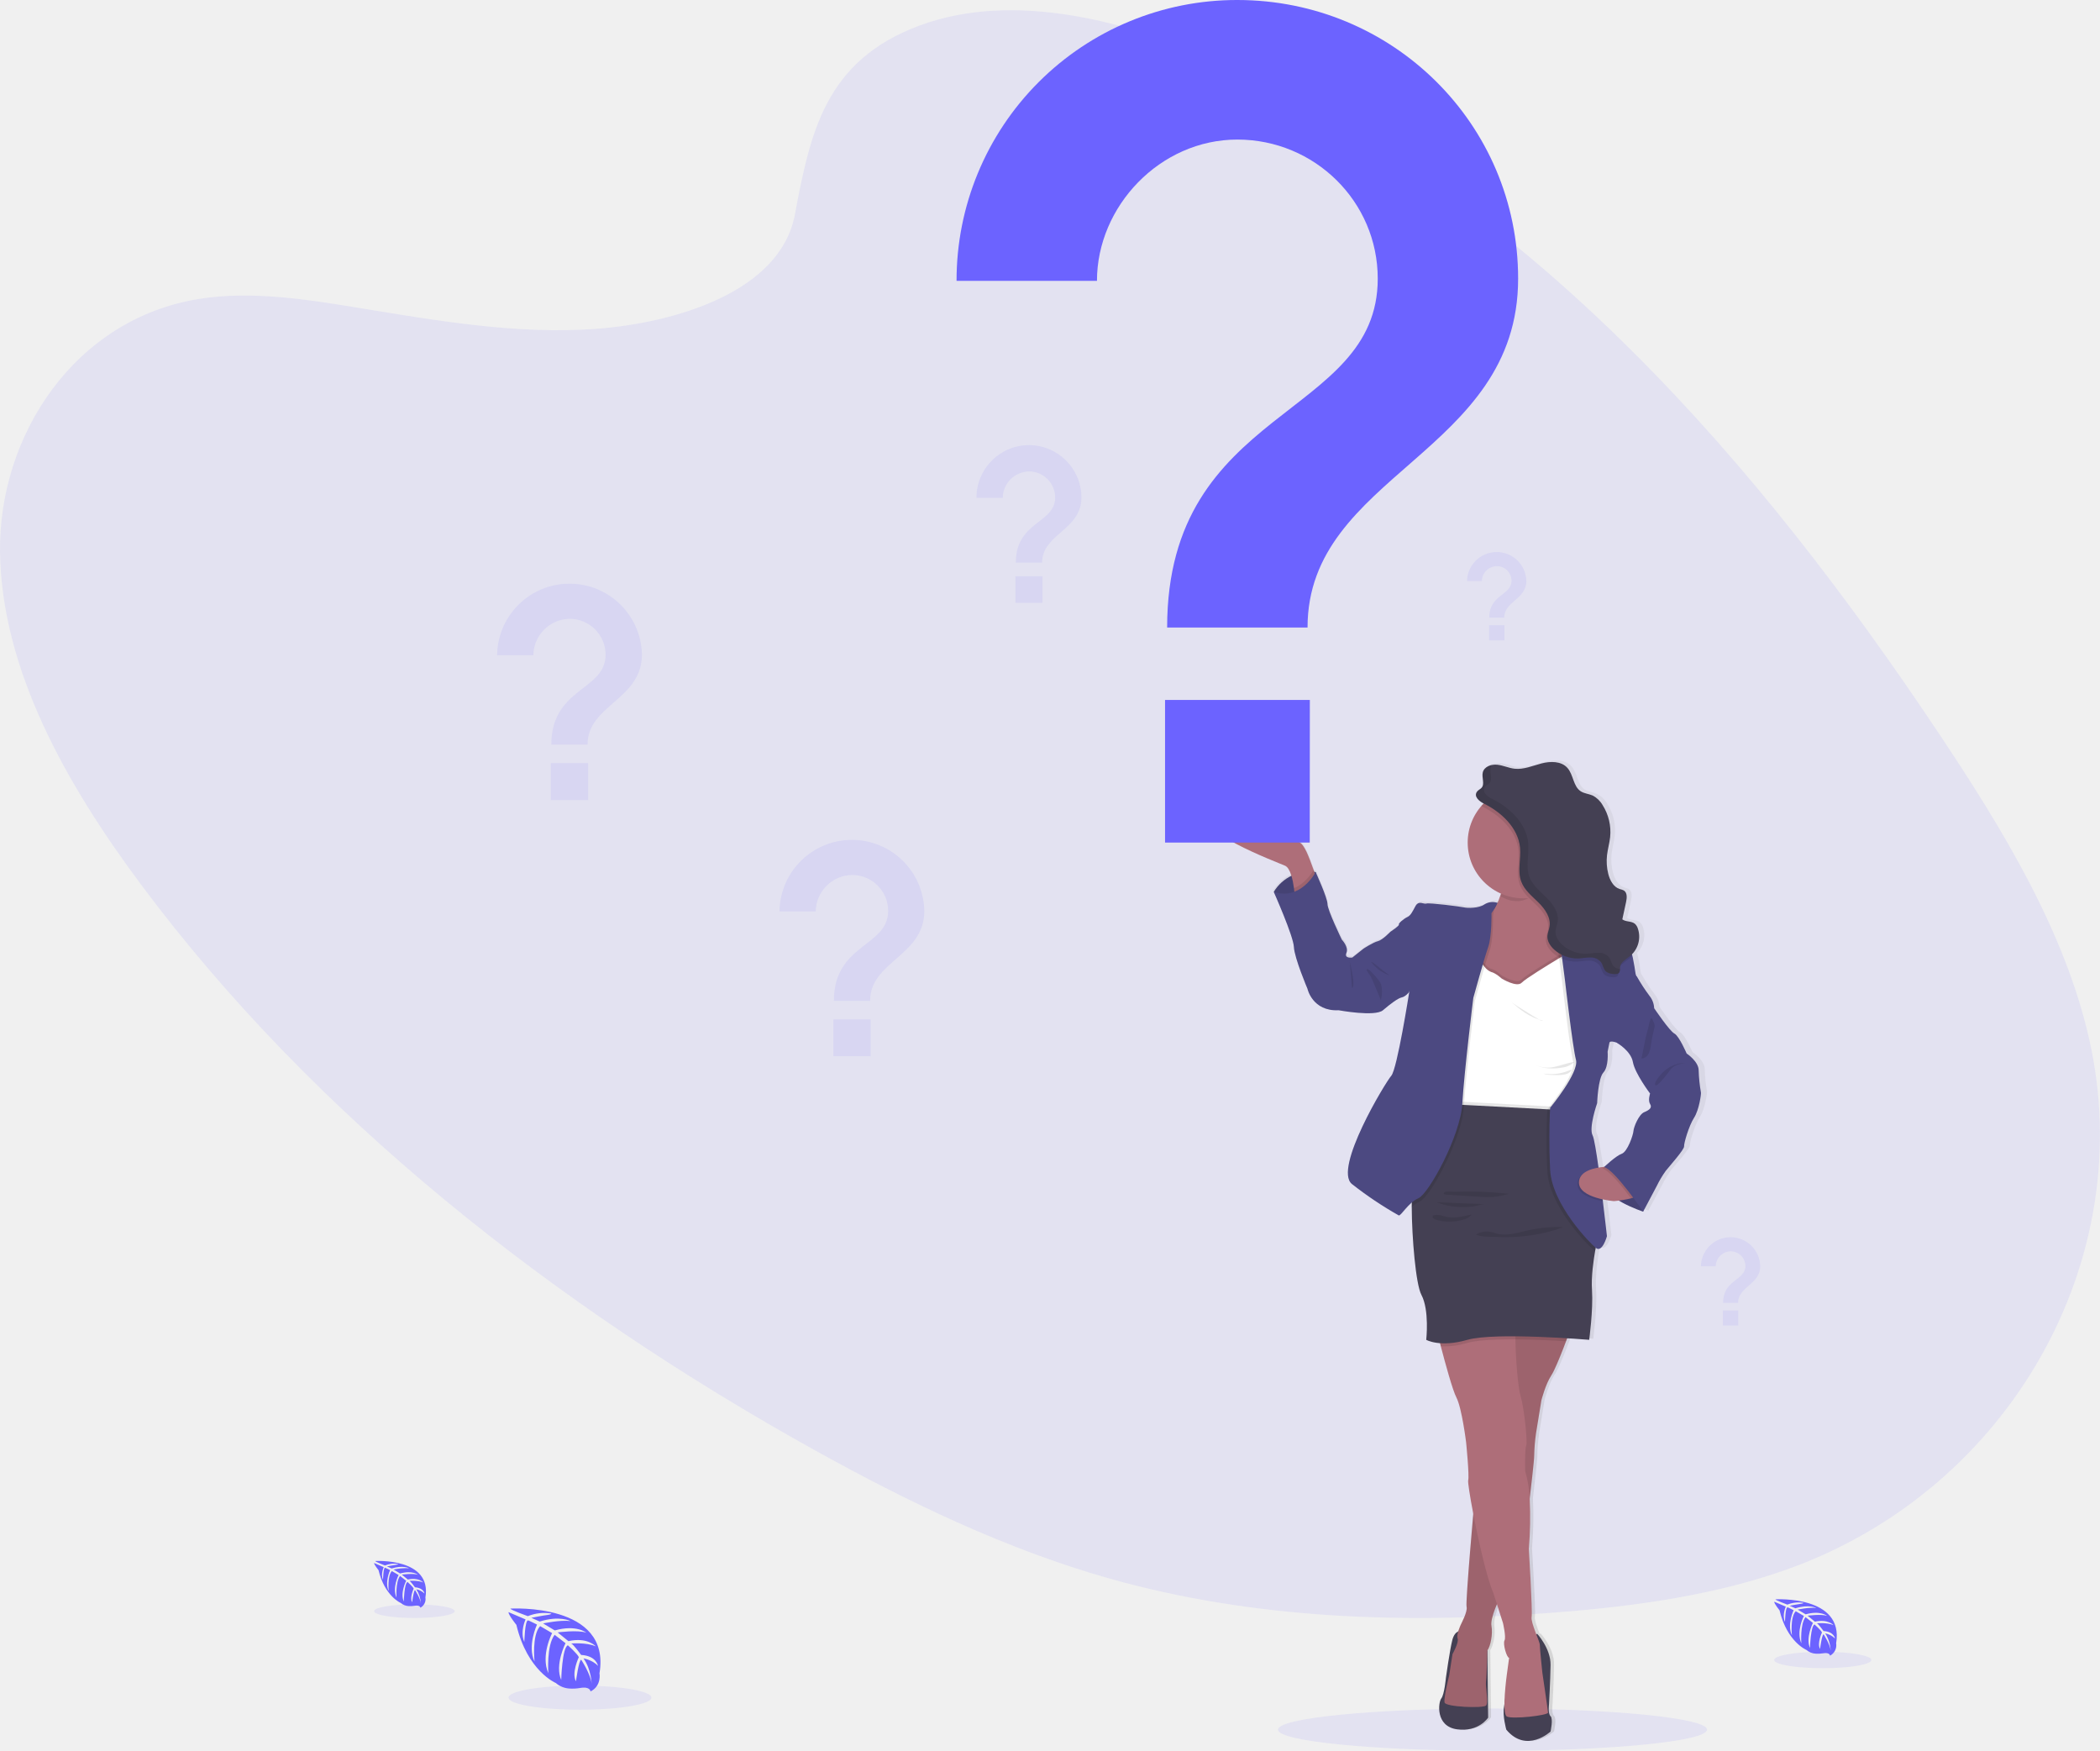
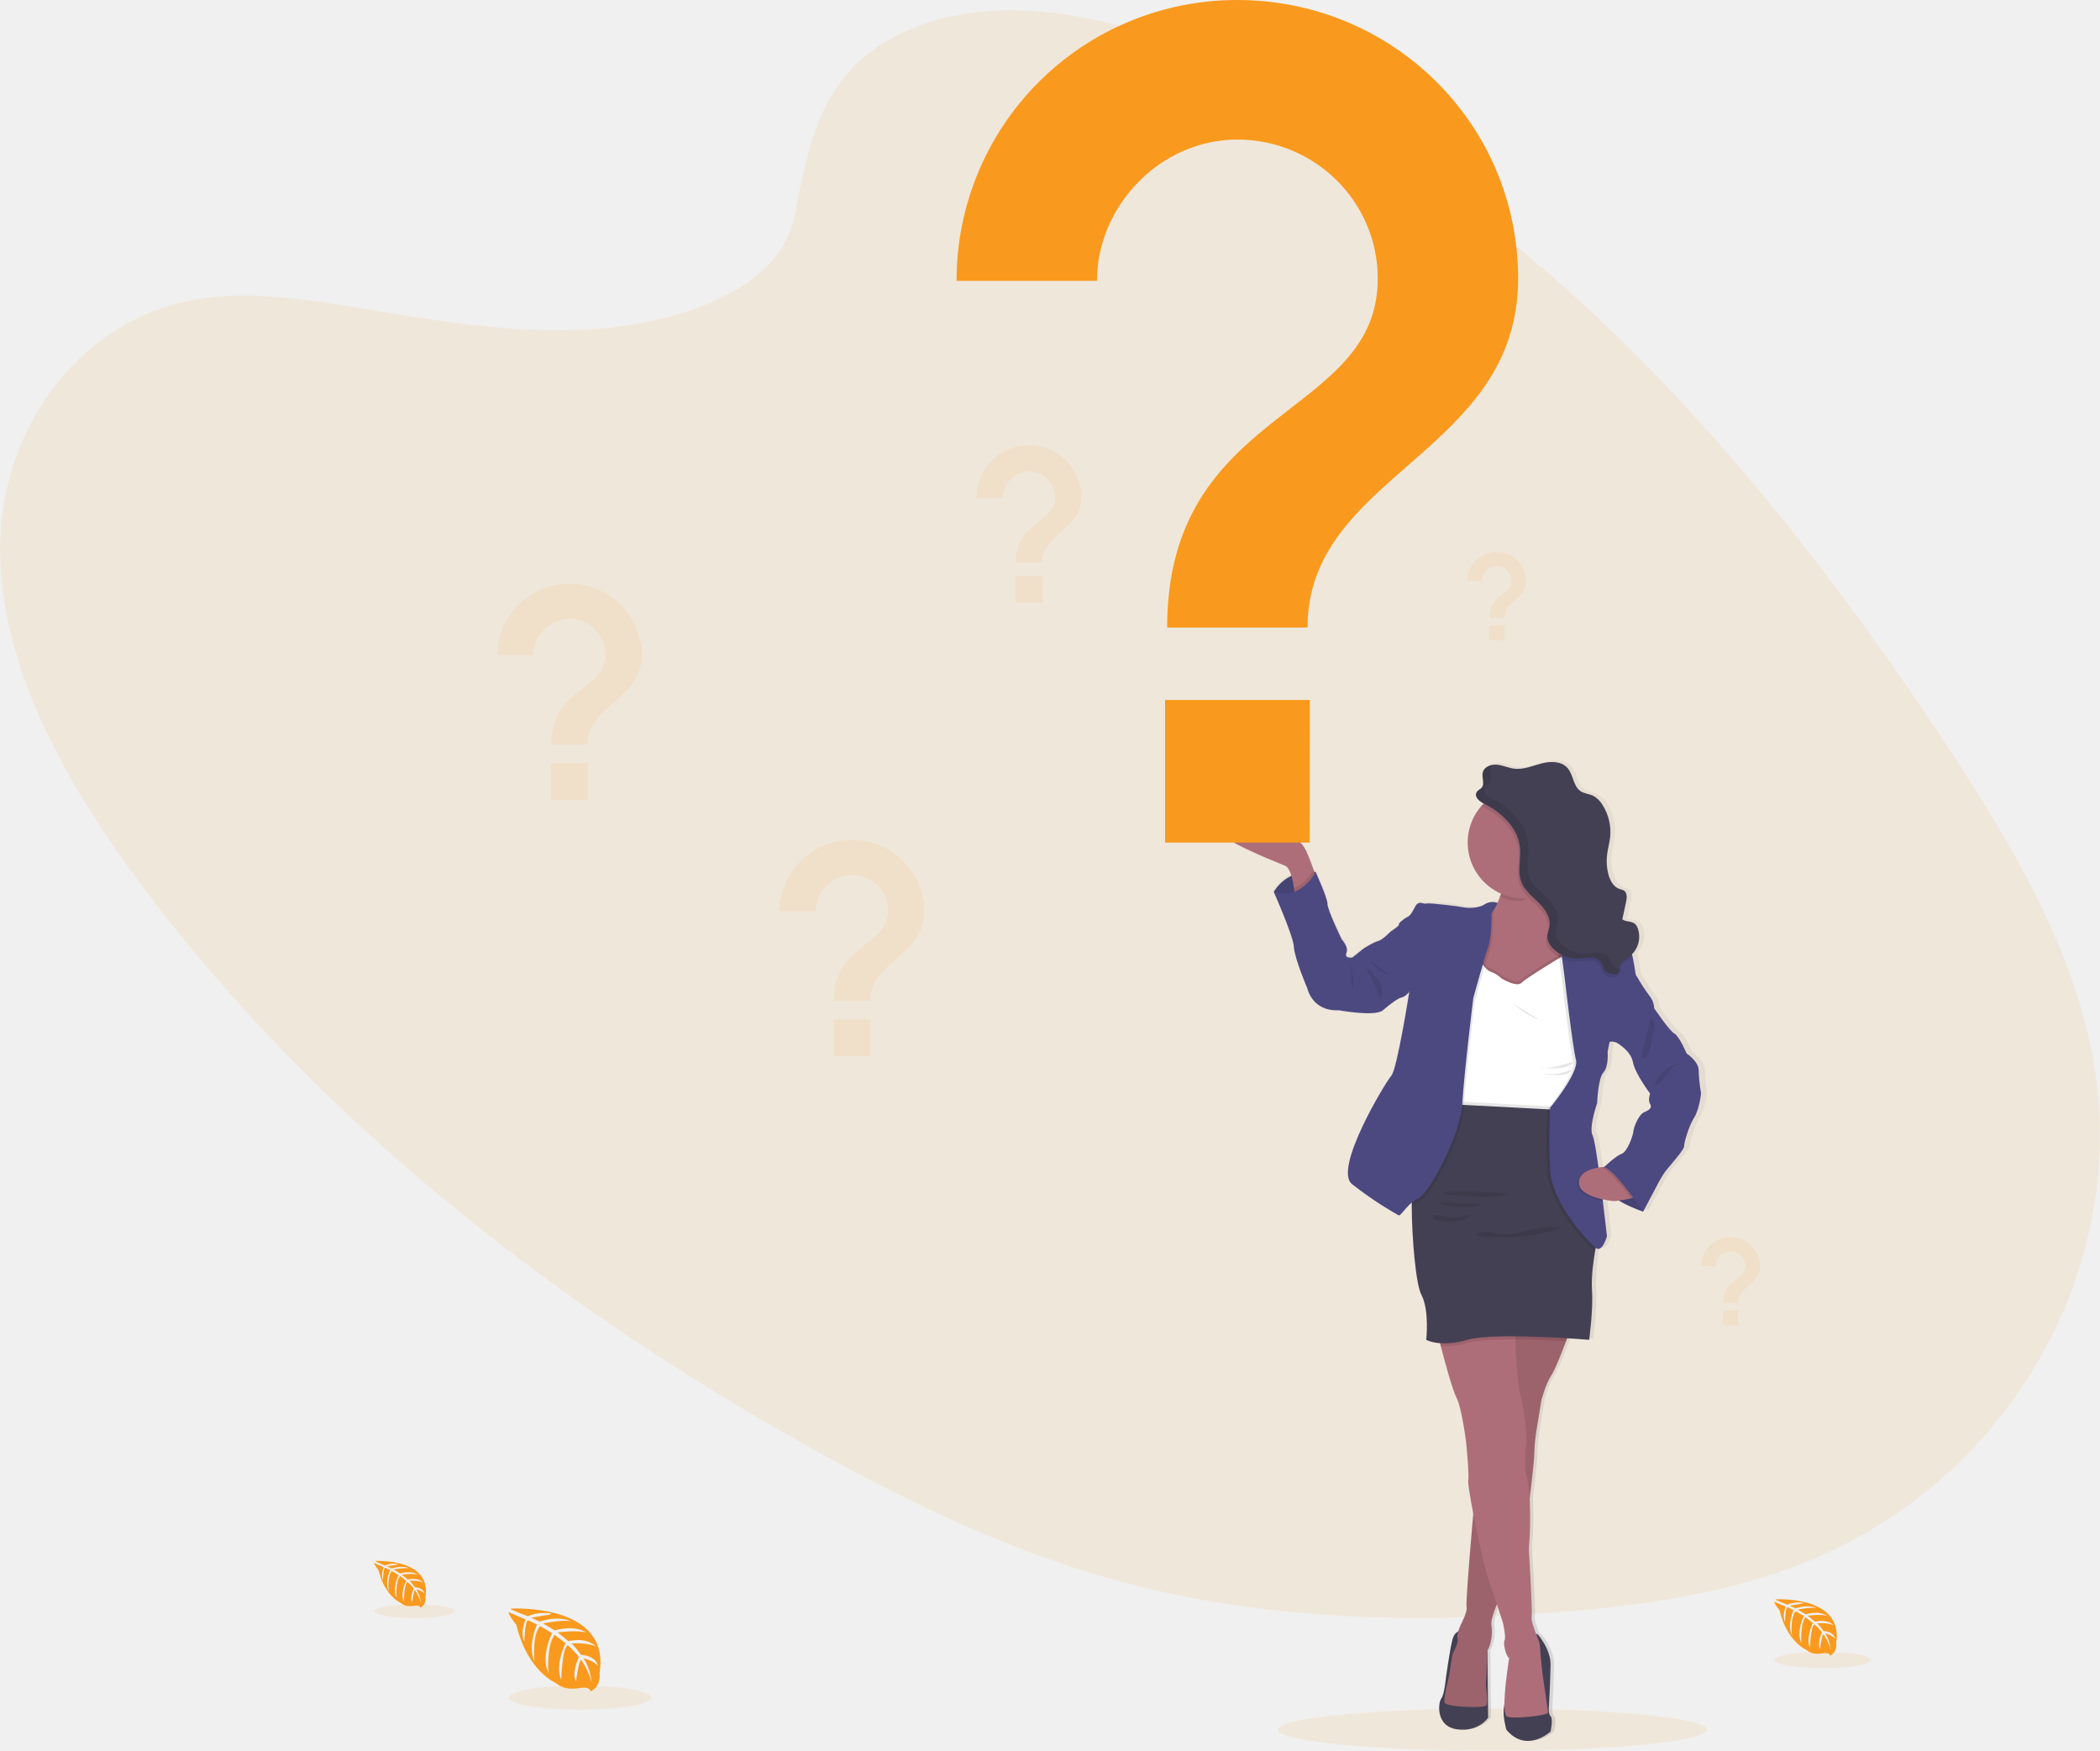
<svg xmlns="http://www.w3.org/2000/svg" id="869a981d-5394-490d-9104-6940aaebaf2b" data-name="Layer 1" width="1003.92" height="836.78" viewBox="0 0 1003.92 836.78">
  <defs>
    <linearGradient id="aaa84376-7da2-49a5-964f-b58018dda0eb" x1="795.24" y1="863.66" x2="795.24" y2="394.91" gradientUnits="userSpaceOnUse">
      <stop offset="0" stop-color="gray" stop-opacity="0.25" />
      <stop offset="0.54" stop-color="gray" stop-opacity="0.12" />
      <stop offset="1" stop-color="gray" stop-opacity="0.1" />
    </linearGradient>
  </defs>
-   <ellipse cx="713.5" cy="826.66" rx="102.56" ry="10.11" fill="#6c63ff" opacity="0.1" />
-   <path d="M537.57,43.85c45.17-16.79,100.16-2.35,147.12,18.71C832.18,128.72,939.63,254.31,1025,382.26c30.91,46.33,60.27,94.7,71.89,146.42,23.66,105.27-38.05,214.25-143,252.44-35.69,13-74.9,18.33-114.17,21.3-69.83,5.29-142.13,3.19-211.4-16.4-49.4-14-96.13-36.52-140.95-61.4C362.2,655.1,247.89,564.82,165.58,454.54c-36.1-48.37-66.64-102.9-67.52-158.71s35.49-111.89,95.33-121.38c24.74-3.92,50.91.16,76.44,4.36,37.59,6.19,75.69,12.7,112.85,10C421.07,186,471,171,478,134.35,485.41,95,492.46,60.62,537.57,43.85Z" transform="translate(-98.04 -31.61)" fill="#6c63ff" opacity="0.1" />
-   <path d="M342.06,800.42s48.26-2.91,42.57,30.91c0,0,1.13,6-4.29,8.69,0,0-.08-2.51-4.95-1.66a21.8,21.8,0,0,1-5.24.26,10.93,10.93,0,0,1-6.41-2.65h0s-13.57-5.6-18.84-27.78c0,0-3.91-4.83-3.75-6.08l8.14,3.48s-2.78,5.88-.59,10.76c0,0,.26-10.54,1.83-10.3.31.05,4.23,2,4.23,2s-4.79,10.23-1.18,17.67c0,0-1.37-12.61,2.67-16.93l5.74,3.35s-5.6,10.57-1.8,19.19c0,0-1-13.23,3-18.38l5.2,4s-5.26,10.42-2.05,17.58c0,0,.41-15.41,3.17-16.57,0,0,4.55,4,5.24,5.66,0,0-3.6,7.56-1.37,11.55,0,0,1.37-10.26,2.5-10.31,0,0,4.52,6.8,5,11.46,0,0-.2-6.93-3.91-12.11,0,0,4.38.75,6.94,3.59,0,0-.71-4.81-8.05-5.23,0,0-3.74-5.15-4.75-5.47,0,0,7.31-.61,11.74,1.36,0,0-3.9-4.54-13.08-2.48l-5.13-4.18s9.63-1.32,13.7.14c0,0-4.69-4-15.08-1.09l-5.58-3.34s8.2-1.77,13.09-1.13c0,0-5.16-2.78-14.73.23l-4-1.79s6-1.18,7.77-1.37,1.85-.67,1.85-.67a20.82,20.82,0,0,0-11.29,1.25S341.91,801,342.06,800.42Z" transform="translate(-98.04 -31.61)" fill="#6c63ff" />
-   <ellipse cx="277.26" cy="811.36" rx="34.16" ry="5.77" fill="#6c63ff" opacity="0.1" />
-   <path d="M277.41,777.67s27.21-1.64,24,17.43A4.63,4.63,0,0,1,299,800s-.05-1.41-2.79-.93a12.13,12.13,0,0,1-2.95.14,6.06,6.06,0,0,1-3.62-1.49h0S282,794.55,279,782.05c0,0-2.2-2.73-2.12-3.43l4.6,2s-1.57,3.32-.34,6.07c0,0,.15-5.95,1-5.81.18,0,2.39,1.15,2.39,1.15s-2.7,5.77-.66,10c0,0-.78-7.11,1.5-9.55l3.23,1.89s-3.15,6-1,10.82c0,0-.55-7.46,1.69-10.36l2.93,2.28s-3,5.87-1.15,9.91c0,0,.23-8.69,1.79-9.34,0,0,2.56,2.26,2.95,3.19,0,0-2,4.26-.77,6.51,0,0,.77-5.78,1.41-5.81,0,0,2.55,3.83,2.81,6.46a14,14,0,0,0-2.2-6.83,7.63,7.63,0,0,1,3.91,2s-.39-2.71-4.54-2.95c0,0-2.11-2.91-2.67-3.08,0,0,4.12-.35,6.62.76,0,0-2.2-2.56-7.38-1.4l-2.89-2.36s5.43-.74,7.73.08c0,0-2.65-2.26-8.51-.61l-3.14-1.89a28.57,28.57,0,0,1,7.37-.63s-2.9-1.57-8.3.13l-2.25-1s3.39-.67,4.38-.77,1.05-.38,1.05-.38a11.79,11.79,0,0,0-6.37.71S277.33,778,277.41,777.67Z" transform="translate(-98.04 -31.61)" fill="#6c63ff" />
-   <ellipse cx="198.11" cy="770.04" rx="19.26" ry="3.26" fill="#6c63ff" opacity="0.1" />
-   <path d="M946.82,796s32.85-2,29,21a5.64,5.64,0,0,1-2.92,5.92s-.06-1.71-3.37-1.13a14.81,14.81,0,0,1-3.57.17,7.35,7.35,0,0,1-4.36-1.8h0s-9.24-3.81-12.83-18.91c0,0-2.66-3.29-2.55-4.13l5.54,2.36s-1.89,4-.4,7.33c0,0,.18-7.18,1.24-7,.22,0,2.88,1.38,2.88,1.38s-3.26,7-.8,12c0,0-.93-8.58,1.82-11.52l3.9,2.27s-3.81,7.2-1.22,13.07c0,0-.67-9,2-12.51l3.54,2.76s-3.58,7.09-1.4,12c0,0,.29-10.48,2.17-11.28,0,0,3.09,2.73,3.56,3.85,0,0-2.45,5.15-.93,7.87,0,0,.93-7,1.7-7,0,0,3.08,4.63,3.4,7.8a16.81,16.81,0,0,0-2.65-8.24,9.29,9.29,0,0,1,4.72,2.44s-.48-3.27-5.49-3.56c0,0-2.54-3.51-3.22-3.72,0,0,5-.42,8,.92,0,0-2.66-3.08-8.91-1.68l-3.49-2.85s6.55-.9,9.33.09c0,0-3.2-2.73-10.27-.74l-3.8-2.27s5.58-1.2,8.91-.77c0,0-3.51-1.89-10,.16l-2.72-1.22s4.09-.81,5.29-.93,1.26-.46,1.26-.46a14.2,14.2,0,0,0-7.68.85S946.72,796.38,946.82,796Z" transform="translate(-98.04 -31.61)" fill="#6c63ff" />
-   <ellipse cx="871.4" cy="793.36" rx="23.25" ry="3.93" fill="#6c63ff" opacity="0.1" />
+   <ellipse cx="713.5" cy="826.66" rx="102.56" ry="10.11" fill="#f99a1e" opacity="0.1" />
+   <path d="M537.57,43.85c45.17-16.79,100.16-2.35,147.12,18.71C832.18,128.72,939.63,254.31,1025,382.26c30.91,46.33,60.27,94.7,71.89,146.42,23.66,105.27-38.05,214.25-143,252.44-35.69,13-74.9,18.33-114.17,21.3-69.83,5.29-142.13,3.19-211.4-16.4-49.4-14-96.13-36.52-140.95-61.4C362.2,655.1,247.89,564.82,165.58,454.54c-36.1-48.37-66.64-102.9-67.52-158.71s35.49-111.89,95.33-121.38c24.74-3.92,50.91.16,76.44,4.36,37.59,6.19,75.69,12.7,112.85,10C421.07,186,471,171,478,134.35,485.41,95,492.46,60.62,537.57,43.85Z" transform="translate(-98.04 -31.61)" fill="#f99a1e" opacity="0.1" />
+   <path d="M342.06,800.42s48.26-2.91,42.57,30.91c0,0,1.13,6-4.29,8.69,0,0-.08-2.51-4.95-1.66a21.8,21.8,0,0,1-5.24.26,10.93,10.93,0,0,1-6.41-2.65h0s-13.57-5.6-18.84-27.78c0,0-3.91-4.83-3.75-6.08l8.14,3.48s-2.78,5.88-.59,10.76c0,0,.26-10.54,1.83-10.3.31.05,4.23,2,4.23,2s-4.79,10.23-1.18,17.67c0,0-1.37-12.61,2.67-16.93l5.74,3.35s-5.6,10.57-1.8,19.19c0,0-1-13.23,3-18.38l5.2,4s-5.26,10.42-2.05,17.58c0,0,.41-15.41,3.17-16.57,0,0,4.55,4,5.24,5.66,0,0-3.6,7.56-1.37,11.55,0,0,1.37-10.26,2.5-10.31,0,0,4.52,6.8,5,11.46,0,0-.2-6.93-3.91-12.11,0,0,4.38.75,6.94,3.59,0,0-.71-4.81-8.05-5.23,0,0-3.74-5.15-4.75-5.47,0,0,7.31-.61,11.74,1.36,0,0-3.9-4.54-13.08-2.48l-5.13-4.18s9.63-1.32,13.7.14c0,0-4.69-4-15.08-1.09l-5.58-3.34s8.2-1.77,13.09-1.13c0,0-5.16-2.78-14.73.23l-4-1.79s6-1.18,7.77-1.37,1.85-.67,1.85-.67a20.82,20.82,0,0,0-11.29,1.25S341.91,801,342.06,800.42Z" transform="translate(-98.04 -31.61)" fill="#f99a1e" />
+   <ellipse cx="277.26" cy="811.36" rx="34.16" ry="5.77" fill="#f99a1e" opacity="0.1" />
+   <path d="M277.41,777.67s27.21-1.64,24,17.43A4.63,4.63,0,0,1,299,800s-.05-1.41-2.79-.93a12.13,12.13,0,0,1-2.95.14,6.06,6.06,0,0,1-3.62-1.49h0S282,794.55,279,782.05c0,0-2.2-2.73-2.12-3.43l4.6,2s-1.57,3.32-.34,6.07c0,0,.15-5.95,1-5.81.18,0,2.39,1.15,2.39,1.15s-2.7,5.77-.66,10c0,0-.78-7.11,1.5-9.55l3.23,1.89s-3.15,6-1,10.82c0,0-.55-7.46,1.69-10.36l2.93,2.28s-3,5.87-1.15,9.91c0,0,.23-8.69,1.79-9.34,0,0,2.56,2.26,2.95,3.19,0,0-2,4.26-.77,6.51,0,0,.77-5.78,1.41-5.81,0,0,2.55,3.83,2.81,6.46a14,14,0,0,0-2.2-6.83,7.63,7.63,0,0,1,3.91,2s-.39-2.71-4.54-2.95c0,0-2.11-2.91-2.67-3.08,0,0,4.12-.35,6.62.76,0,0-2.2-2.56-7.38-1.4l-2.89-2.36s5.43-.74,7.73.08c0,0-2.65-2.26-8.51-.61l-3.14-1.89a28.57,28.57,0,0,1,7.37-.63s-2.9-1.57-8.3.13l-2.25-1s3.39-.67,4.38-.77,1.05-.38,1.05-.38a11.79,11.79,0,0,0-6.37.71S277.33,778,277.41,777.67Z" transform="translate(-98.04 -31.61)" fill="#f99a1e" />
+   <ellipse cx="198.11" cy="770.04" rx="19.26" ry="3.26" fill="#f99a1e" opacity="0.1" />
+   <path d="M946.82,796s32.85-2,29,21a5.64,5.64,0,0,1-2.92,5.92s-.06-1.71-3.37-1.13a14.81,14.81,0,0,1-3.57.17,7.35,7.35,0,0,1-4.36-1.8h0s-9.24-3.81-12.83-18.91c0,0-2.66-3.29-2.55-4.13l5.54,2.36s-1.89,4-.4,7.33c0,0,.18-7.18,1.24-7,.22,0,2.88,1.38,2.88,1.38s-3.26,7-.8,12c0,0-.93-8.58,1.82-11.52l3.9,2.27s-3.81,7.2-1.22,13.07c0,0-.67-9,2-12.51l3.54,2.76s-3.58,7.09-1.4,12c0,0,.29-10.48,2.17-11.28,0,0,3.09,2.73,3.56,3.85,0,0-2.45,5.15-.93,7.87,0,0,.93-7,1.7-7,0,0,3.08,4.63,3.4,7.8a16.81,16.81,0,0,0-2.65-8.24,9.29,9.29,0,0,1,4.72,2.44s-.48-3.27-5.49-3.56c0,0-2.54-3.51-3.22-3.72,0,0,5-.42,8,.92,0,0-2.66-3.08-8.91-1.68l-3.49-2.85s6.55-.9,9.33.09c0,0-3.2-2.73-10.27-.74l-3.8-2.27s5.58-1.2,8.91-.77c0,0-3.51-1.89-10,.16l-2.72-1.22s4.09-.81,5.29-.93,1.26-.46,1.26-.46a14.2,14.2,0,0,0-7.68.85S946.72,796.38,946.82,796Z" transform="translate(-98.04 -31.61)" fill="#f99a1e" />
+   <ellipse cx="871.4" cy="793.36" rx="23.25" ry="3.93" fill="#f99a1e" opacity="0.1" />
  <path d="M914.09,553.23A71.34,71.34,0,0,1,913,542.57c0-4.29-5.83-8.09-5.83-8.09s-3.6-8.33-6-9.56-9.81-12.13-9.81-12.13a9.91,9.91,0,0,0-2.23-5.88,84.52,84.52,0,0,1-6.07-9.16,0,0,0,0,1,0,0c-1-1.22-.5-2.08-2-9.19-.08-.37-.17-.73-.28-1.07,0-.16-.1-.3-.16-.46a12,12,0,0,0,2.83-12.43,5,5,0,0,0-1.42-2.2c-1.69-1.38-4.39-.81-6.13-2.12l1.85-8.18c.44-2,.67-4.53-1.08-5.61a9.08,9.08,0,0,0-2.06-.69c-3-1-4.74-4.17-5.52-7.22a24.74,24.74,0,0,1-.6-9c.34-2.9,1.19-5.72,1.5-8.63a23.7,23.7,0,0,0-3.67-15.34,11.81,11.81,0,0,0-4.85-4.58c-1.85-.83-4-1-5.73-2-3.72-2.37-3.53-8-6.5-11.23s-8.23-3.22-12.56-2.11-8.64,3-13.08,2.53c-2.86-.32-5.54-1.62-8.41-1.92a8.86,8.86,0,0,0-2.46.11l0-.09c-2.12.38-4.07,1.56-4.57,3.57a5.45,5.45,0,0,0-.14,1.46c0,1.17.28,2.39.3,3.51a3.34,3.34,0,0,1-.81,2.47c-.57.61-1.41.93-2,1.56a2.5,2.5,0,0,0-.73,1.84c0,1.78,2.22,3.35,3.71,4.07l.06,0c-.4.4-.8.82-1.17,1.25a26.34,26.34,0,0,0-6.62,17.49A26.7,26.7,0,0,0,817,457.92l-.21.65a37.31,37.31,0,0,1-1.47,3.78,7.49,7.49,0,0,0-6.28.7c-2.86,2-8.45,1.84-9.94,1.47s-17-2.33-18.25-1.84-3.72-1.71-5.33,1.23-2.36,4.53-4,5.27-4.47,3.06-4.09,3.55-4.1,3.43-4.1,3.43-3.85,4-6.08,4.53-6.95,3.56-6.95,3.56l-5.47,4.28s-4.09.62-2.85-2.2-2.24-6.37-2.24-6.37-6.95-14.09-6.95-17-5.71-15.32-5.71-15.32l-.7-.07-.32-.91c-1.05-2.95-2.41-6.57-3.45-8.69-2-4.05-3.23-4.47-3.23-4.47s-24.08-18.08-39.72-12.57,28.55,21.93,32.52,23.65c1.39.6,2.39,2.54,3.09,4.81a20.58,20.58,0,0,0-8.55,7.69s9.56,21.19,9.81,26.46,6.58,20,6.58,20,2.36,10.91,15.14,10.29c0,0,17.63,3.24,21.48,0s7.32-5.78,9.19-6.15a7.25,7.25,0,0,0,3.47-2.45s-5.83,36.75-8.69,39.94S735.57,589.62,744.64,597A181.21,181.21,0,0,0,767.35,612c.77.38,3.08-3.47,6.38-6.2,0,.69,0,1.39,0,2.13.06,14.68,2,37,4.68,42,4,7.35,2.36,21.56,2.36,21.56a17,17,0,0,0,6.71,1.61c.12.48.26,1,.39,1.5,2.19,8.27,5.74,21.06,7.55,24.46,2.73,5.15,4.71,21.45,4.71,21.45s1.62,16,1,18.25c-.24.85.81,7.51,2.46,16h0c-1,11.49-2.9,33.64-3.22,41.65v0c0,.15,0,.3,0,.44v.14a2.44,2.44,0,0,1,0,.27c0,.18,0,.34,0,.49v0a7.48,7.48,0,0,0,.06,1.51,4.9,4.9,0,0,1-.17,2.28,39.82,39.82,0,0,1-2.69,6.42,30.57,30.57,0,0,0-1.2,3.1c-1,.44-2.22,1.51-2.9,4.12-1.24,4.78-3.1,18-3.1,18s-.75,8.09-2.23,9.93-3,13.35,7.57,14.82,15.14-5.6,15.14-5.6l-.37-32.08v-.06a4.86,4.86,0,0,0,.55-.87l0-.08c.07-.15.15-.31.22-.49l.09-.24.16-.39a.57.57,0,0,1,0-.14,21.2,21.2,0,0,0,.9-9.55l0-.16,0-.25c0-.08,0-.17,0-.25v-.5c0-.06,0-.13,0-.19q0-.32.06-.66s0-.08,0-.12l.06-.39,0-.17c0-.13,0-.26.08-.4a.44.44,0,0,1,0-.1c.1-.46.22-1,.35-1.44l0-.11.15-.48v0c.15-.51.32-1,.5-1.54l0-.1c0-.16.11-.32.17-.47l0-.06c.18-.49.37-1,.55-1.42l.05-.13.16-.4.05-.12.38-.89h0l2.93,9.05s1.62,6.74.75,8.33,1,8.21,2.23,8.33l-1.15,8.33a127.4,127.4,0,0,0-1.11,13.85c-.08.53-.16,1-.22,1.32-.8,4.27,1.12,10.89,1.12,10.89,9.8,11.59,21.48.9,21.48.9s1.36-6.13,0-7.35-.75-5.64-.75-5.64.62-10.91.74-18.87-6.51-15-6.51-15l-.37.33c-1.21-3.12-2.59-6.76-2.3-8.39.5-2.82-1.37-32.59-1.37-32.59a176.54,176.54,0,0,0,.44-24h0c.16-1.35.31-2.68.46-4,.75-6.4,1.36-11.87,1.6-14.74v0l0-.34c.06-.77.09-1.32.08-1.58,0-1,0-2.14.1-3.39.23-3.44.77-7.27.77-7.27l2.6-15.81s2-7.72,4.85-12l.34-.54v0c.11-.19.22-.4.34-.62l.05-.09c.11-.21.23-.43.34-.66l.05-.09c.4-.79.83-1.7,1.28-2.7,0-.08.07-.15.1-.23l.34-.76c0-.1.08-.2.13-.3s.21-.51.32-.76a2.88,2.88,0,0,0,.13-.31c.13-.3.27-.61.4-.93l.19-.46c.09-.23.19-.46.29-.69l.24-.61c.07-.15.13-.3.19-.45l.27-.69c0-.1.09-.21.13-.31.71-1.77,1.39-3.52,2-5.11h0c.19-.5.38-1,.55-1.44,6.36.39,10.68.74,10.68.74s2-14.33,1.36-23.76c-.42-6.44.78-14.54,1.57-19,.09-.49.17-.93.25-1.33l.17.14c3.11,2.45,5.34-5.64,5.34-5.64s-.84-7.55-2-16.7l-.12-.91a47,47,0,0,0,5.43.83s1-.09,2.37-.26A65.61,65.61,0,0,0,886,610.2L892.61,598a49.64,49.64,0,0,1,4.35-7.23c2-2.45,9.06-10.29,8.94-11.76s2.36-9.93,4.84-13.73S914.21,553.84,914.09,553.23Zm-27.56,9.31c-2.61,1.1-5.09,7.23-5.21,9.07s-2.86,9.92-5.71,10.9c-2.63.9-7.65,5.52-8.45,6.26-.82.07-1.75.18-2.72.34-1.09-7.73-2.17-14.13-2.86-15.42-2-3.68,2.19-15.44,2.19-15.44s.41-11.88,3-14.7,2-9.93,2-9.93.62-2.94.87-4.28,3.69,0,3.72,0h0s6.7,3.67,7.7,9.18,8.32,15.07,8.32,15.07-1.12,3.31,0,5S889.14,561.44,886.53,562.54Z" transform="translate(-98.04 -31.61)" fill="url(#aaa84376-7da2-49a5-964f-b58018dda0eb)" />
  <path d="M707,457.83A20,20,0,0,1,727,448.41v14.31h-8.69L711.51,461Z" transform="translate(-98.04 -31.61)" fill="#4c4981" />
  <path d="M707,457.83A20,20,0,0,1,727,448.41v14.31h-8.69L711.51,461Z" transform="translate(-98.04 -31.61)" opacity="0.1" />
  <path d="M727.65,452.2,717,459.66s-.09-1.49-.36-3.53c-.53-3.86-1.72-9.65-4.29-10.77-3.91-1.72-47.44-18.1-32-23.61s39.13,12.55,39.13,12.55,1.22.42,3.17,4.45c1,2.12,2.37,5.73,3.4,8.68C727,450.09,727.65,452.2,727.65,452.2Z" transform="translate(-98.04 -31.61)" fill="#ae6e79" />
  <polygon points="714.69 432.08 715.9 431.51 719.3 435.39 716.52 441.32 711.78 439.42 712.88 434.68 714.69 432.08" fill="#4c4981" />
  <path d="M796.62,811s-3.06-.36-4.28,4.41-3.06,18-3.06,18-.73,8.07-2.2,9.91-2.93,13.33,7.46,14.79,14.92-5.59,14.92-5.59l-.37-32.07Z" transform="translate(-98.04 -31.61)" fill="#444053" />
  <path d="M832.88,812.44s6.54,7,6.42,14.94-.74,18.83-.74,18.83-.6,4.41.74,5.63,0,7.34,0,7.34-11.5,10.67-21.16-.9c0,0-1.88-6.61-1.1-10.87S820,824,820,824Z" transform="translate(-98.04 -31.61)" fill="#444053" />
  <path d="M849.08,666.21s-6.6,18.46-9.42,22.74-4.76,12-4.76,12l-2.57,15.77a88,88,0,0,0-.86,10.64c.12,3.55-6.36,55.27-6.36,55.27l-10.27,13.09s-4.52,9.17-3.79,13-.49,9.91-2,11.74c0,0-.24,12-.61,14.67s1.35,10.28,0,11.62-19.32.74-19.81-1.47,2.2-12.84,2.2-12.84l1.59-10.27s3.18-5.62,2.45-7.46,1.34-6.11,1.46-6.48,3.43-6.36,2.82-8.68S803,747.89,803,747.89l12.59-88.41Z" transform="translate(-98.04 -31.61)" fill="#ae6e79" />
  <path d="M849.08,666.21s-1,2.78-2.37,6.43c-2.18,5.76-5.32,13.69-7.05,16.31-2.81,4.28-4.77,12-4.77,12l-2.57,15.78a88.68,88.68,0,0,0-.85,10.64c0,1.4-.94,10.33-2.14,20.62-1.85,15.73-4.22,34.65-4.22,34.65l-10.27,13.09s-.52,1-1.17,2.58c-1.29,3-3.11,7.87-2.62,10.38.73,3.79-.49,9.9-2,11.74,0,0-.25,12-.61,14.67s1.35,10.27,0,11.62-19.32.74-19.81-1.46,2.2-12.84,2.2-12.84l1.59-10.28s3.18-5.62,2.44-7.46,1.35-6.11,1.47-6.48,3.43-6.36,2.82-8.68c-.47-1.77,2-30.74,3.15-44.48.39-4.32.64-7.13.64-7.13l10.83-76.06.88-6.13.88-6.22Z" transform="translate(-98.04 -31.61)" opacity="0.1" />
  <path d="M838.08,850.12c.11,1.35-17.25,3.31-19.73,1.84s0-19.69,0-19.69l1.13-8.31c-1.21-.13-3.05-6.73-2.2-8.32s-.73-8.31-.73-8.31l-2.88-9-1.76-5.51c-2.86-6.31-7-24.31-9.57-37.75-1.62-8.44-2.65-15.09-2.42-15.94.61-2.2-1-18.22-1-18.22s-2-16.27-4.64-21.4c-1.79-3.4-5.28-16.17-7.44-24.41-1.1-4.23-1.86-7.27-1.86-7.27s18.48-1.55,29.69-2.09c5.15-.25,8.77-.28,8.35.14s-.53,2.66-.51,5.9c.05,8.39,1.22,23.15,2.46,27.12,1.71,5.5,3.42,22,2.69,23.6s-.49,12.23-.49,12.23A55,55,0,0,1,829.33,748a179.39,179.39,0,0,1-.42,23.89s1.83,29.72,1.34,32.53,3.91,11.62,3.91,13.33,1.22,13.33,1.22,13.33S838,848.78,838.08,850.12Z" transform="translate(-98.04 -31.61)" fill="#ae6e79" />
  <path d="M847.73,492.92l-2.1,2.27-1.37,1.48-8,8.6-20.67,2.33-11-2.94-2.72-.73s0-5.52.49-12.14c.7-8.49,2.37-18.8,6.36-21.61a15.89,15.89,0,0,0,4.65-5.89,33.18,33.18,0,0,0,2-4.94c.08-.22.14-.43.21-.65a55.22,55.22,0,0,0,1.94-9.07s2.64-1.46,6.31-3.16c9.57-4.47,26.1-10.64,20.35,3.16a54,54,0,0,0-2.16,6.2c-.09.31-.17.62-.24.92-1.92,7.68-.65,12.34.78,14.91h0a9.33,9.33,0,0,0,.83,1.27,6.67,6.67,0,0,0,1.39,1.41l2.38,15.11.2,1.25Z" transform="translate(-98.04 -31.61)" fill="#ae6e79" />
  <path d="M844.19,450.37c-1.09,2.62.53-2.14,0,0-4.36,3.1-14.63,11.93-20.4,11.93-3.9,0-5.07-.71-8.41-2.22a54.56,54.56,0,0,0,2.15-9.71S852.14,431.29,844.19,450.37Z" transform="translate(-98.04 -31.61)" opacity="0.1" />
  <path d="M853,434.3a26.68,26.68,0,0,1-23.87,26.51c-.92.09-1.85.15-2.79.15A26.66,26.66,0,1,1,853,434.3Z" transform="translate(-98.04 -31.61)" fill="#ae6e79" />
  <path d="M856.79,552.48l-3.8,9.91s-3.09.13-7.91.28c-16.27.52-52.12,1.18-53.72-3a10.63,10.63,0,0,1-.56-3.29c-.21-6.37,2.76-16.15,2.76-16.15s1.71-19.57,1.71-20.42-1.47-14.56-1.47-14.56l2.94-11,8.19-5.75s3.67,5.63,5.87,6.11,5.14,3.19,5.14,3.19,7.21,4.4,9.54,1.95,20.42-13.21,20.42-13.21l9.54,10.52Z" transform="translate(-98.04 -31.61)" opacity="0.1" />
  <path d="M856.79,554l-3.8,9.9s-3.09.14-7.91.29h-.47c-2.08.07-4.46.14-7,.19-12.93.3-30.74.38-40.05-1-3.5-.5-5.79-1.22-6.17-2.2a8.83,8.83,0,0,1-.44-1.82c-.06-.46-.1-1-.12-1.47-.21-6.37,2.76-16.15,2.76-16.15s1.71-19.57,1.71-20.42-1.47-14.56-1.47-14.56l2.94-11,5.63-3.94,2.56-1.8a38.37,38.37,0,0,0,2.81,3.7,7.48,7.48,0,0,0,3.06,2.41c2.21.49,5.14,3.19,5.14,3.19s7.21,4.4,9.54,1.95c1.77-1.87,12.77-8.6,17.85-11.67,1.56-.95,2.57-1.54,2.57-1.54l1.28,1.42,8.26,9.1Z" transform="translate(-98.04 -31.61)" fill="#fff" />
  <path d="M727.65,452.2,717,459.66s-.09-1.49-.36-3.53c5.26-2.22,8.46-7.13,9.38-8.7C727,450.09,727.65,452.2,727.65,452.2Z" transform="translate(-98.04 -31.61)" opacity="0.1" />
  <path d="M765.07,477.52l-2.32-.62s-3.8,4-6,4.53-6.84,3.54-6.84,3.54l-5.39,4.28s-4,.62-2.81-2.2-2.2-6.36-2.2-6.36-6.85-14.06-6.85-17S727,448.41,727,448.41s-7.1,13.82-20.06,9.42c0,0,9.42,21.15,9.66,26.41s6.48,19.93,6.48,19.93,2.33,10.89,14.92,10.28c0,0,17.37,3.23,21.16,0s7.21-5.77,9-6.14,3.42-2.44,3.42-2.44V491.33Z" transform="translate(-98.04 -31.61)" fill="#4c4981" />
  <path d="M743.3,491.33s3.06,11.38,1.1,12.6Z" transform="translate(-98.04 -31.61)" opacity="0.1" />
  <path d="M845.08,564.14c-16.27.52-52.12,1.17-53.72-3a10.63,10.63,0,0,1-.56-3.29l53.15,2.8Z" transform="translate(-98.04 -31.61)" opacity="0.1" />
  <path d="M849.08,666.21s-1,2.78-2.37,6.43c-6.75-.41-15.69-.84-24.18-.9-3,0-5.94,0-8.72.1-5.9.18-11,.66-14.25,1.58a37.79,37.79,0,0,1-12.7,1.64c-1.1-4.23-1.86-7.27-1.86-7.27s18.48-1.55,29.69-2.09l.88-6.22Z" transform="translate(-98.04 -31.61)" opacity="0.1" />
  <path d="M863.39,621.45l-2.08,4.4s-.29,1.31-.66,3.39c-.78,4.48-2,12.56-1.54,19,.61,9.42-1.35,23.72-1.35,23.72s-45-3.79-58.2,0-19.7,0-19.7,0,1.6-14.18-2.32-21.52c-2.67-5-4.55-27.32-4.61-42,0-6.77.34-11.9,1.19-12.94,2.69-3.3,14.18-36.32,14.18-36.32l2.62.14,7,.37,39.8,2.1,6.25.33.66,2Z" transform="translate(-98.04 -31.61)" fill="#444053" />
  <path d="M883.2,606.77l.37,3.92s-19.71-6.42-18.71-14.31,0-7,0-7l15.84,1.34Z" transform="translate(-98.04 -31.61)" fill="#4c4981" />
  <path d="M883.2,606.77l.37,3.92s-19.71-6.42-18.71-14.31,0-7,0-7l15.84,1.34Z" transform="translate(-98.04 -31.61)" opacity="0.1" />
  <path d="M756.45,494.49a17.56,17.56,0,0,0,6.94,3.61,4.52,4.52,0,0,1-2-1c-1.41-1-2.75-2.09-4.11-3.15-1.1-.86-2.47-2.29-3.82-2.64A21.06,21.06,0,0,0,756.45,494.49Z" transform="translate(-98.04 -31.61)" opacity="0.1" />
  <path d="M756.75,499.64a8.83,8.83,0,0,1,1.52,2.41,14.57,14.57,0,0,1-.11,7.57L755,502c-.55-1.3-1.1-2.6-1.76-3.84-.29-.53-2.11-2.74-1.9-3.2C751.9,493.66,756.16,498.91,756.75,499.64Z" transform="translate(-98.04 -31.61)" opacity="0.1" />
  <path d="M844.92,541.84a10.18,10.18,0,0,0,5.75-2.69c-3.25.41-6.33,1.69-9.53,2.36a14.16,14.16,0,0,1-8.88-.82C835.94,542.49,841,542.55,844.92,541.84Z" transform="translate(-98.04 -31.61)" opacity="0.1" />
  <path d="M835.73,519.45a2.23,2.23,0,0,1-1.65-.41q-3.66-2.1-7.22-4.38c-2.31-1.49-5.1-3-7.07-4.88C824.64,514.16,829.16,517.86,835.73,519.45Z" transform="translate(-98.04 -31.61)" opacity="0.1" />
  <path d="M842.51,545.39a15.22,15.22,0,0,0,3.82-.31,5.12,5.12,0,0,0,3.14-2.06,1.8,1.8,0,0,0-1.33.21,22.44,22.44,0,0,1-12.28,1.47C837.85,545.55,840.4,545.38,842.51,545.39Z" transform="translate(-98.04 -31.61)" opacity="0.1" />
  <path d="M819.35,602.17a40.11,40.11,0,0,1-7.81,1.53,47.19,47.19,0,0,1-6.18-.12l-10-.63-5-.32c-.59,0-3,0-1.81-1.19.6-.58,3.94-.21,4.8-.24q2.49-.08,5-.09c3.31,0,6.63,0,9.94.2C812,601.49,815.65,601.77,819.35,602.17Z" transform="translate(-98.04 -31.61)" opacity="0.1" />
  <path d="M807.76,607.12c-1.7-.07-3.89.94-5.64,1.16a37.53,37.53,0,0,1-5.9.23,32.9,32.9,0,0,1-11.37-2.32C792.48,606.58,800.13,606.81,807.76,607.12Z" transform="translate(-98.04 -31.61)" opacity="0.1" />
  <path d="M786.34,612.36a16.35,16.35,0,0,1,2.18.6c4.22,1.2,8.71.14,13-.92-1.07,1.61-3,2.3-4.93,2.74a22.86,22.86,0,0,1-9.6.35c-1-.2-3.51-.56-4-1.6C782.17,612,785.4,612.21,786.34,612.36Z" transform="translate(-98.04 -31.61)" opacity="0.1" />
  <path d="M810,620.25a32.61,32.61,0,0,1,3.74,1c4.75,1.18,9.68-.44,14.45-1.53a67.27,67.27,0,0,1,17.49-1.62c-1.05,0-2.72.92-3.75,1.23-1.35.41-2.72.79-4.09,1.13-2.69.66-5.42,1.2-8.17,1.59a84,84,0,0,1-16.77.73c-2.56-.14-7,.12-9.19-1.17A10.13,10.13,0,0,1,810,620.25Z" transform="translate(-98.04 -31.61)" opacity="0.1" />
  <path d="M811.79,469.43s.24,11.26-1.59,16.4c-.58,1.6-1.48,4.55-2.46,7.86-1.07,3.67-2.24,7.78-3.14,11s-1.5,5.38-1.5,5.38-4.13,33.64-5.2,49.67c0,.28,0,.57-.06.84-.06.9-.16,1.84-.31,2.81-2.38,15.92-16.11,40.47-20.72,42.43a13.72,13.72,0,0,0-3.88,2.67c0-6.77.34-11.9,1.19-12.94,2.69-3.3,14.18-36.32,14.18-36.32l2.62.14c-.06-.46-.1-1-.12-1.47-.21-6.37,2.76-16.15,2.76-16.15s1.71-19.57,1.71-20.42-1.47-14.56-1.47-14.56l2.94-11,5.63-3.94c.7-8.49,2.37-18.8,6.36-21.61a15.89,15.89,0,0,0,4.65-5.89c.79.11-.65-.59-.65-.59Z" transform="translate(-98.04 -31.61)" opacity="0.1" />
  <path d="M813.94,463.12a7.28,7.28,0,0,0-6.19.7c-2.82,2-8.32,1.83-9.79,1.47s-16.75-2.33-18-1.84-3.67-1.71-5.26,1.23-2.32,4.52-3.91,5.25-4.41,3.06-4,3.55-4,3.42-4,3.42l8.92,29s-5.75,36.68-8.56,39.86-27.76,44.39-18.83,51.73a177.72,177.72,0,0,0,22.38,15c1,.49,4.52-6.11,9.41-8.19s20.06-29.6,21-45.25,5.26-50.5,5.26-50.5,5.26-19.08,7.09-24.22,1.59-16.4,1.59-16.4Z" transform="translate(-98.04 -31.61)" fill="#4c4981" />
  <path d="M863.39,621.45l-2.08,4.4s-.29,1.31-.66,3.39a1.87,1.87,0,0,1-1-.45c-3.06-2.45-21-20.91-21.89-37.3-.63-12.09-.33-22.51-.13-27.15.06-1.46.12-2.34.12-2.53v0s13.94-16.88,12.35-22.86-5.26-38-5.26-38l-.54-4.2-.93-7.1-2.22-17.18,2.3.54a6.67,6.67,0,0,0,1.39,1.41l2.38,15.11,8.26,9.1,1.35,55.4-3.8,9.9s-3.09.14-7.91.29h-.47Z" transform="translate(-98.04 -31.61)" opacity="0.1" />
  <path d="M871.09,530s-3.42-1.35-3.66,0-.86,4.27-.86,4.27.61,7.1-2,9.91-3,14.67-3,14.67-4.12,11.74-2.17,15.41c.71,1.33,1.81,8,2.91,16,.7,5,1.39,10.49,2,15.51,1.11,9.12,1.94,16.67,1.94,16.67s-2.21,8.07-5.27,5.62-21-20.91-21.88-37.3c-.6-11.51-.36-21.51-.16-26.44.08-2.09.16-3.27.16-3.27s13.94-16.88,12.35-22.87-5.26-38-5.26-38l-.64-4.95-.69-5.32-.16-1.17-2.21-17h0c.39.09,14.11,3.19,15.92,5s13,4.4,13,4.4a9.78,9.78,0,0,1,6.94,7.12c.11.34.19.7.27,1.07,1.47,7.1,1,7.95,2,9.18S871.09,530,871.09,530Z" transform="translate(-98.04 -31.61)" fill="#4c4981" />
  <path d="M864.39,605.76c-5-1-12.42-3.31-12.25-8.41.15-4.77,5.89-6.49,10.24-7.1C863.08,595.23,863.77,600.74,864.39,605.76Z" transform="translate(-98.04 -31.61)" opacity="0.1" />
  <path d="M879.9,603.22c-.2.43-1,.8-2.14,1.13a57.67,57.67,0,0,1-8.13,1.33s-17-1.35-16.76-9.06c.18-5.53,7.86-7,12.17-7.33a28,28,0,0,1,2.87-.12S880.63,601.64,879.9,603.22Z" transform="translate(-98.04 -31.61)" fill="#ae6e79" />
  <path d="M879.9,603.22c-.2.43-1,.8-2.14,1.13-4.43-5.93-10.61-13.54-13.64-14.21l.92-.85a28,28,0,0,1,2.87-.12S880.63,601.64,879.9,603.22Z" transform="translate(-98.04 -31.61)" opacity="0.1" />
  <path d="M875.62,497.69l5,.74a86.89,86.89,0,0,0,6,9.17,10,10,0,0,1,2.2,5.87s7.34,10.88,9.66,12.1,5.87,9.54,5.87,9.54,5.75,3.79,5.75,8.07a71.89,71.89,0,0,0,1.1,10.64c.13.61-.85,8.2-3.3,12S903,578,903.13,579.5s-6.85,9.3-8.8,11.74a49.72,49.72,0,0,0-4.28,7.22l-6.48,12.23s-13.7-20.18-18.71-21.28c0,0,5.62-5.38,8.43-6.36s5.51-9,5.63-10.88,2.57-7.95,5.13-9,3.92-2.2,2.82-3.92,0-5,0-5-7.22-9.54-8.2-15-7.58-9.17-7.58-9.17l-3.79-9.3Z" transform="translate(-98.04 -31.61)" fill="#4c4981" />
  <path d="M893.81,543.34a15.87,15.87,0,0,1,9.87-3.74c-2.32.4-4.76.91-6.46,2.53a15.24,15.24,0,0,0-1.79,2.28c-.58.83-5.3,6.83-6,5.88C888.26,548.9,892.86,544.15,893.81,543.34Z" transform="translate(-98.04 -31.61)" opacity="0.1" />
  <path d="M882.73,537.55a4.23,4.23,0,0,0,3.49-2.47,13.85,13.85,0,0,0,1.09-4.34,64.76,64.76,0,0,1,1.51-7.43,3.44,3.44,0,0,0-.21-3,10.15,10.15,0,0,0-1.08-2.22c-.9,1-1.16,3.33-1.53,4.67-.46,1.66-.88,3.33-1.28,5C884.51,528.56,882.85,537.55,882.73,537.55Z" transform="translate(-98.04 -31.61)" opacity="0.1" />
  <path d="M878.4,488.18a10.3,10.3,0,0,1-1.69,1.74c-2,1.59-4.65,2.93-4.9,5.44a5.85,5.85,0,0,1-.3,2.41c-.64,1.1-2.21,1-3.46.79a6,6,0,0,1-2.93-1.08c-1.31-1.12-1.43-3.12-2.43-4.53a6.17,6.17,0,0,0-5-2.21c-1.87-.06-3.73.36-5.6.44a15.39,15.39,0,0,1-3.59-.24,11.36,11.36,0,0,1-1.16-.24,14.92,14.92,0,0,1-2.44-.83,10.74,10.74,0,0,1-1.19-.56,15.8,15.8,0,0,1-3.45-2.4c-1.83-1.68-3.35-4-3.2-6.49.09-1.53.78-2.94,1-4.45.75-4.32-2.12-8.4-5.23-11.49-1.24-1.23-2.56-2.42-3.8-3.67a18.29,18.29,0,0,1-4.47-6.38,19,19,0,0,1-.8-8,55.19,55.19,0,0,0,.23-8.22c-.92-9.72-9.22-17.17-17.52-21.22l-.37-.19a26.65,26.65,0,1,1,35.85,39c-.09.31-.17.62-.24.92-1.92,7.68-.65,12.34.78,14.91h0c.39.09,14.11,3.19,15.92,5s13,4.4,13,4.4A9.78,9.78,0,0,1,878.4,488.18Z" transform="translate(-98.04 -31.61)" opacity="0.1" />
  <path d="M804.34,409.75c.55-.63,1.38-.95,1.94-1.56,1.73-1.88,0-4.95.63-7.43.68-2.75,4.06-3.95,6.88-3.66s5.46,1.59,8.28,1.91c4.38.49,8.62-1.41,12.89-2.52s9.43-1.17,12.37,2.1,2.74,8.84,6.4,11.21c1.69,1.09,3.82,1.21,5.65,2a11.61,11.61,0,0,1,4.78,4.57,23.94,23.94,0,0,1,3.62,15.31c-.31,2.9-1.15,5.72-1.49,8.62a25.1,25.1,0,0,0,.6,9c.77,3,2.44,6.24,5.43,7.2a9.16,9.16,0,0,1,2,.69c1.73,1.08,1.5,3.62,1.06,5.6L873.6,471c1.71,1.3,4.37.74,6,2.11a5,5,0,0,1,1.4,2.2,12,12,0,0,1-3.59,13.14c-2,1.59-4.65,2.93-4.9,5.43a5.64,5.64,0,0,1-.3,2.41c-.63,1.1-2.21,1-3.46.79a6,6,0,0,1-2.92-1.08c-1.32-1.12-1.43-3.12-2.43-4.53a6.19,6.19,0,0,0-5-2.21c-1.88-.06-3.73.36-5.61.45A16.58,16.58,0,0,1,841,485.45c-1.84-1.69-3.35-4-3.21-6.5.09-1.52.78-2.94,1-4.45.74-4.31-2.12-8.4-5.23-11.49s-6.76-5.94-8.28-10.05c-1.9-5.09-.06-10.77-.57-16.17-.92-9.73-9.21-17.17-17.52-21.23C805.34,414.61,802.19,412.2,804.34,409.75Z" transform="translate(-98.04 -31.61)" fill="#444053" />
  <path d="M869.74,493.73c-1.32-1.13-1.43-3.12-2.43-4.53a6.21,6.21,0,0,0-5-2.22c-1.88-.06-3.74.36-5.61.45a16.53,16.53,0,0,1-11.83-4.27c-1.84-1.68-3.34-4-3.2-6.49.09-1.53.78-2.95,1-4.45.75-4.32-2.12-8.41-5.23-11.5s-6.75-5.94-8.28-10.05c-1.89-5.08,0-10.76-.56-16.17-.93-9.73-9.22-17.17-17.52-21.23-1.94-.95-5.09-3.36-2.94-5.81.54-.63,1.37-.95,1.93-1.56,1.73-1.87,0-4.95.64-7.42a4.08,4.08,0,0,1,.63-1.37c-2.09.39-4,1.57-4.51,3.57-.61,2.48,1.1,5.55-.63,7.43-.56.61-1.39.93-1.94,1.55-2.15,2.45,1,4.87,2.94,5.81,8.31,4.06,16.6,11.51,17.52,21.23.51,5.41-1.33,11.09.57,16.18,1.52,4.1,5.17,7,8.28,10.05s6,7.17,5.23,11.49a38.3,38.3,0,0,0-1,4.45c-.14,2.49,1.37,4.81,3.21,6.49a16.49,16.49,0,0,0,11.82,4.27c1.88-.09,3.73-.5,5.61-.45a6.22,6.22,0,0,1,5,2.22c1,1.41,1.11,3.41,2.43,4.53a6,6,0,0,0,2.92,1.07c1.25.23,2.83.31,3.46-.78a2.7,2.7,0,0,0,.28-1.44A5.75,5.75,0,0,1,869.74,493.73Z" transform="translate(-98.04 -31.61)" opacity="0.1" />
-   <path d="M724.17,434.3H655V366.14h69.22Zm-1-102.77H656c0-105.92,100.68-99.73,100.68-166.74,0-36.91-30.21-66.48-67.12-66.48s-67.11,31.88-67.11,67.53H555.33A134,134,0,0,1,689.56,31.61c74.14,0,134.23,59.15,134.23,133.18C823.79,248.58,723.12,258.12,723.12,331.53Z" transform="translate(-98.04 -31.61)" fill="#6c63ff" />
-   <path d="M379.18,414H361.34V396.38h17.84Zm-.27-26.5h-17.3c0-27.3,25.95-25.71,25.95-43a17.22,17.22,0,0,0-17.3-17.15A17.67,17.67,0,0,0,353,344.75h-17.3a34.61,34.61,0,0,1,69.21-.27C404.86,366.08,378.91,368.54,378.91,387.46Z" transform="translate(-98.04 -31.61)" fill="#6c63ff" opacity="0.1" />
-   <path d="M514.26,536.41H496.42V518.84h17.84ZM514,509.92h-17.3c0-27.31,25.95-25.71,25.95-43a17.21,17.21,0,0,0-17.3-17.14A17.67,17.67,0,0,0,488,467.2h-17.3a34.61,34.61,0,0,1,69.21-.27C539.94,488.53,514,491,514,509.92Z" transform="translate(-98.04 -31.61)" fill="#6c63ff" opacity="0.1" />
-   <path d="M596.4,319.71H583.47V307H596.4Zm-.19-19.21H583.67c0-19.78,18.81-18.63,18.81-31.15a12.48,12.48,0,0,0-12.54-12.42,12.8,12.8,0,0,0-12.54,12.62H564.86a25.08,25.08,0,0,1,50.16-.2C615,285,596.21,286.79,596.21,300.5Z" transform="translate(-98.04 -31.61)" fill="#6c63ff" opacity="0.1" />
-   <path d="M817.24,337.65h-7.31v-7.2h7.31Zm-.11-10.85H810c0-11.18,10.63-10.53,10.63-17.61a7,7,0,0,0-7.08-7,7.24,7.24,0,0,0-7.09,7.13h-7.09a14.18,14.18,0,0,1,28.35-.11C827.76,318,817.13,319.05,817.13,326.8Z" transform="translate(-98.04 -31.61)" fill="#6c63ff" opacity="0.1" />
-   <path d="M929,665.12h-7.31v-7.2H929Zm-.11-10.85h-7.09c0-11.19,10.64-10.53,10.64-17.61a7.05,7.05,0,0,0-7.09-7,7.23,7.23,0,0,0-7.09,7.13h-7.09a14.18,14.18,0,0,1,28.35-.11C939.56,645.51,928.93,646.52,928.93,654.27Z" transform="translate(-98.04 -31.61)" fill="#6c63ff" opacity="0.1" />
+   <path d="M724.17,434.3H655V366.14h69.22Zm-1-102.77H656c0-105.92,100.68-99.73,100.68-166.74,0-36.91-30.21-66.48-67.12-66.48s-67.11,31.88-67.11,67.53H555.33A134,134,0,0,1,689.56,31.61c74.14,0,134.23,59.15,134.23,133.18C823.79,248.58,723.12,258.12,723.12,331.53Z" transform="translate(-98.04 -31.61)" fill="#f99a1e" />
+   <path d="M379.18,414H361.34V396.38h17.84Zm-.27-26.5h-17.3c0-27.3,25.95-25.71,25.95-43a17.22,17.22,0,0,0-17.3-17.15A17.67,17.67,0,0,0,353,344.75h-17.3a34.61,34.61,0,0,1,69.21-.27C404.86,366.08,378.91,368.54,378.91,387.46Z" transform="translate(-98.04 -31.61)" fill="#f99a1e" opacity="0.1" />
+   <path d="M514.26,536.41H496.42V518.84h17.84ZM514,509.92h-17.3c0-27.31,25.95-25.71,25.95-43a17.21,17.21,0,0,0-17.3-17.14A17.67,17.67,0,0,0,488,467.2h-17.3a34.61,34.61,0,0,1,69.21-.27C539.94,488.53,514,491,514,509.92Z" transform="translate(-98.04 -31.61)" fill="#f99a1e" opacity="0.1" />
+   <path d="M596.4,319.71H583.47V307H596.4Zm-.19-19.21H583.67c0-19.78,18.81-18.63,18.81-31.15a12.48,12.48,0,0,0-12.54-12.42,12.8,12.8,0,0,0-12.54,12.62H564.86a25.08,25.08,0,0,1,50.16-.2C615,285,596.21,286.79,596.21,300.5Z" transform="translate(-98.04 -31.61)" fill="#f99a1e" opacity="0.1" />
+   <path d="M817.24,337.65h-7.31v-7.2h7.31Zm-.11-10.85H810c0-11.18,10.63-10.53,10.63-17.61a7,7,0,0,0-7.08-7,7.24,7.24,0,0,0-7.09,7.13h-7.09a14.18,14.18,0,0,1,28.35-.11C827.76,318,817.13,319.05,817.13,326.8Z" transform="translate(-98.04 -31.61)" fill="#f99a1e" opacity="0.1" />
+   <path d="M929,665.12h-7.31v-7.2H929Zm-.11-10.85h-7.09c0-11.19,10.64-10.53,10.64-17.61a7.05,7.05,0,0,0-7.09-7,7.23,7.23,0,0,0-7.09,7.13h-7.09a14.18,14.18,0,0,1,28.35-.11C939.56,645.51,928.93,646.52,928.93,654.27Z" transform="translate(-98.04 -31.61)" fill="#f99a1e" opacity="0.1" />
</svg>
